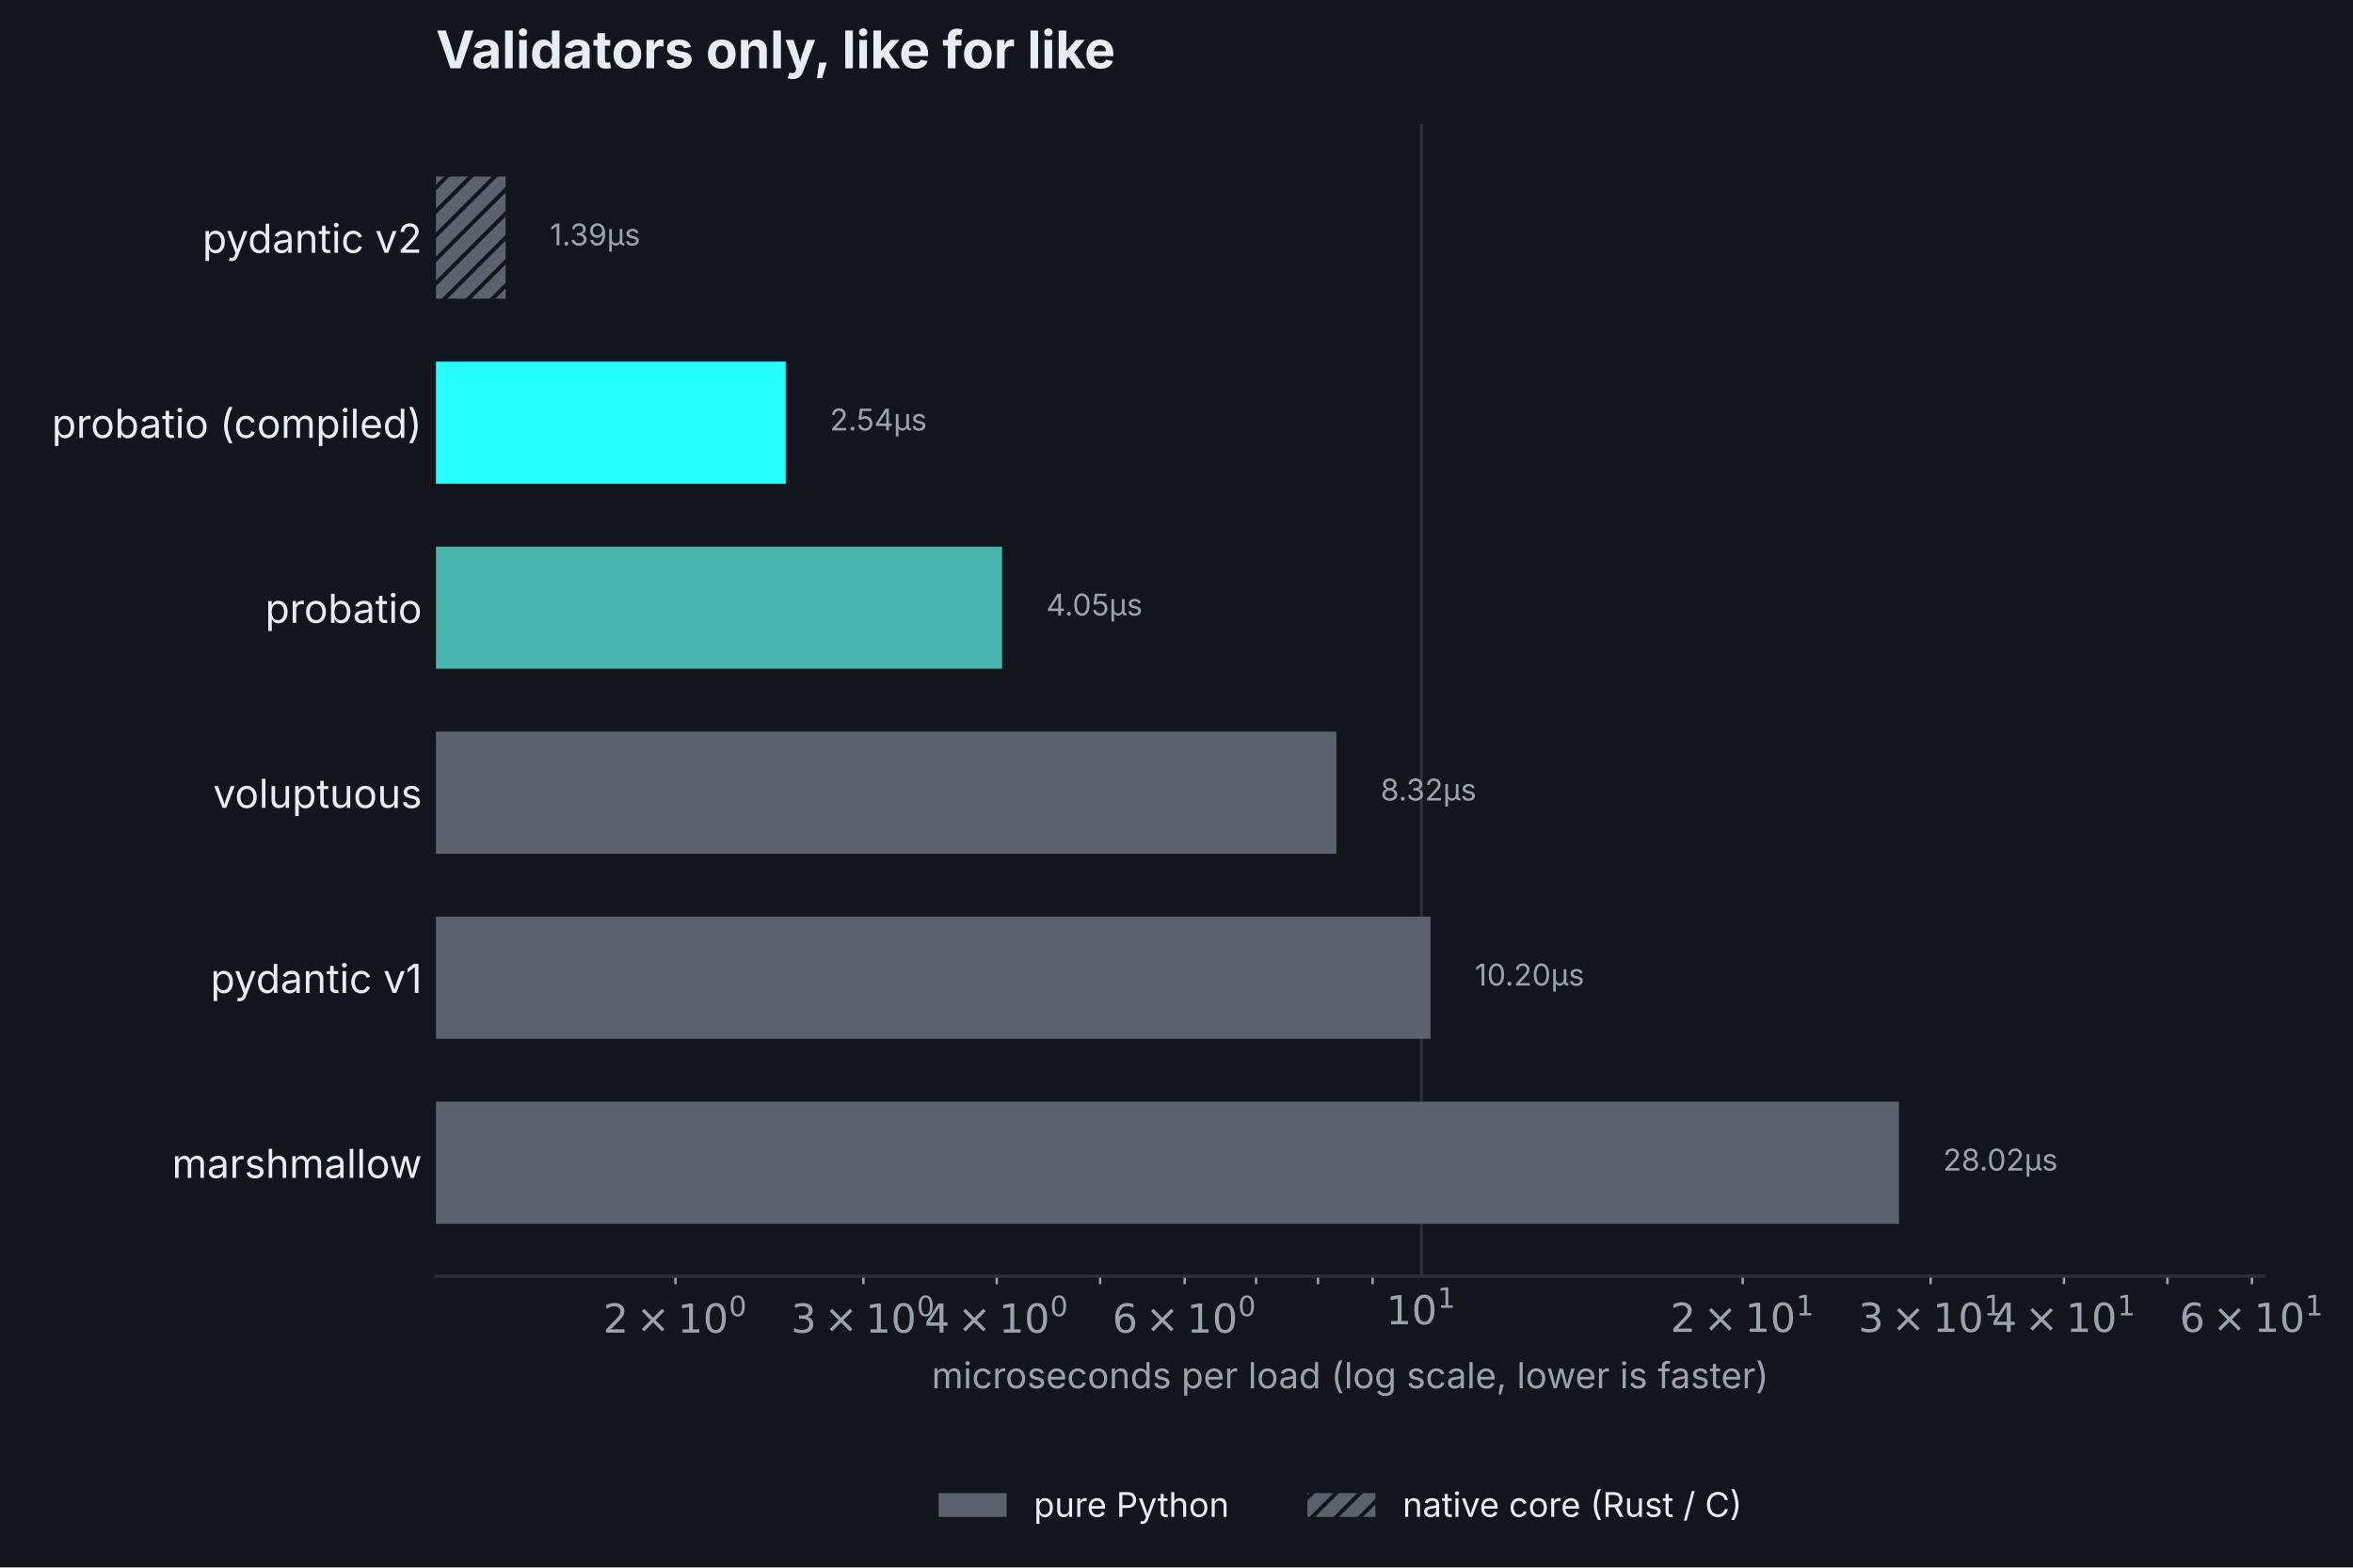
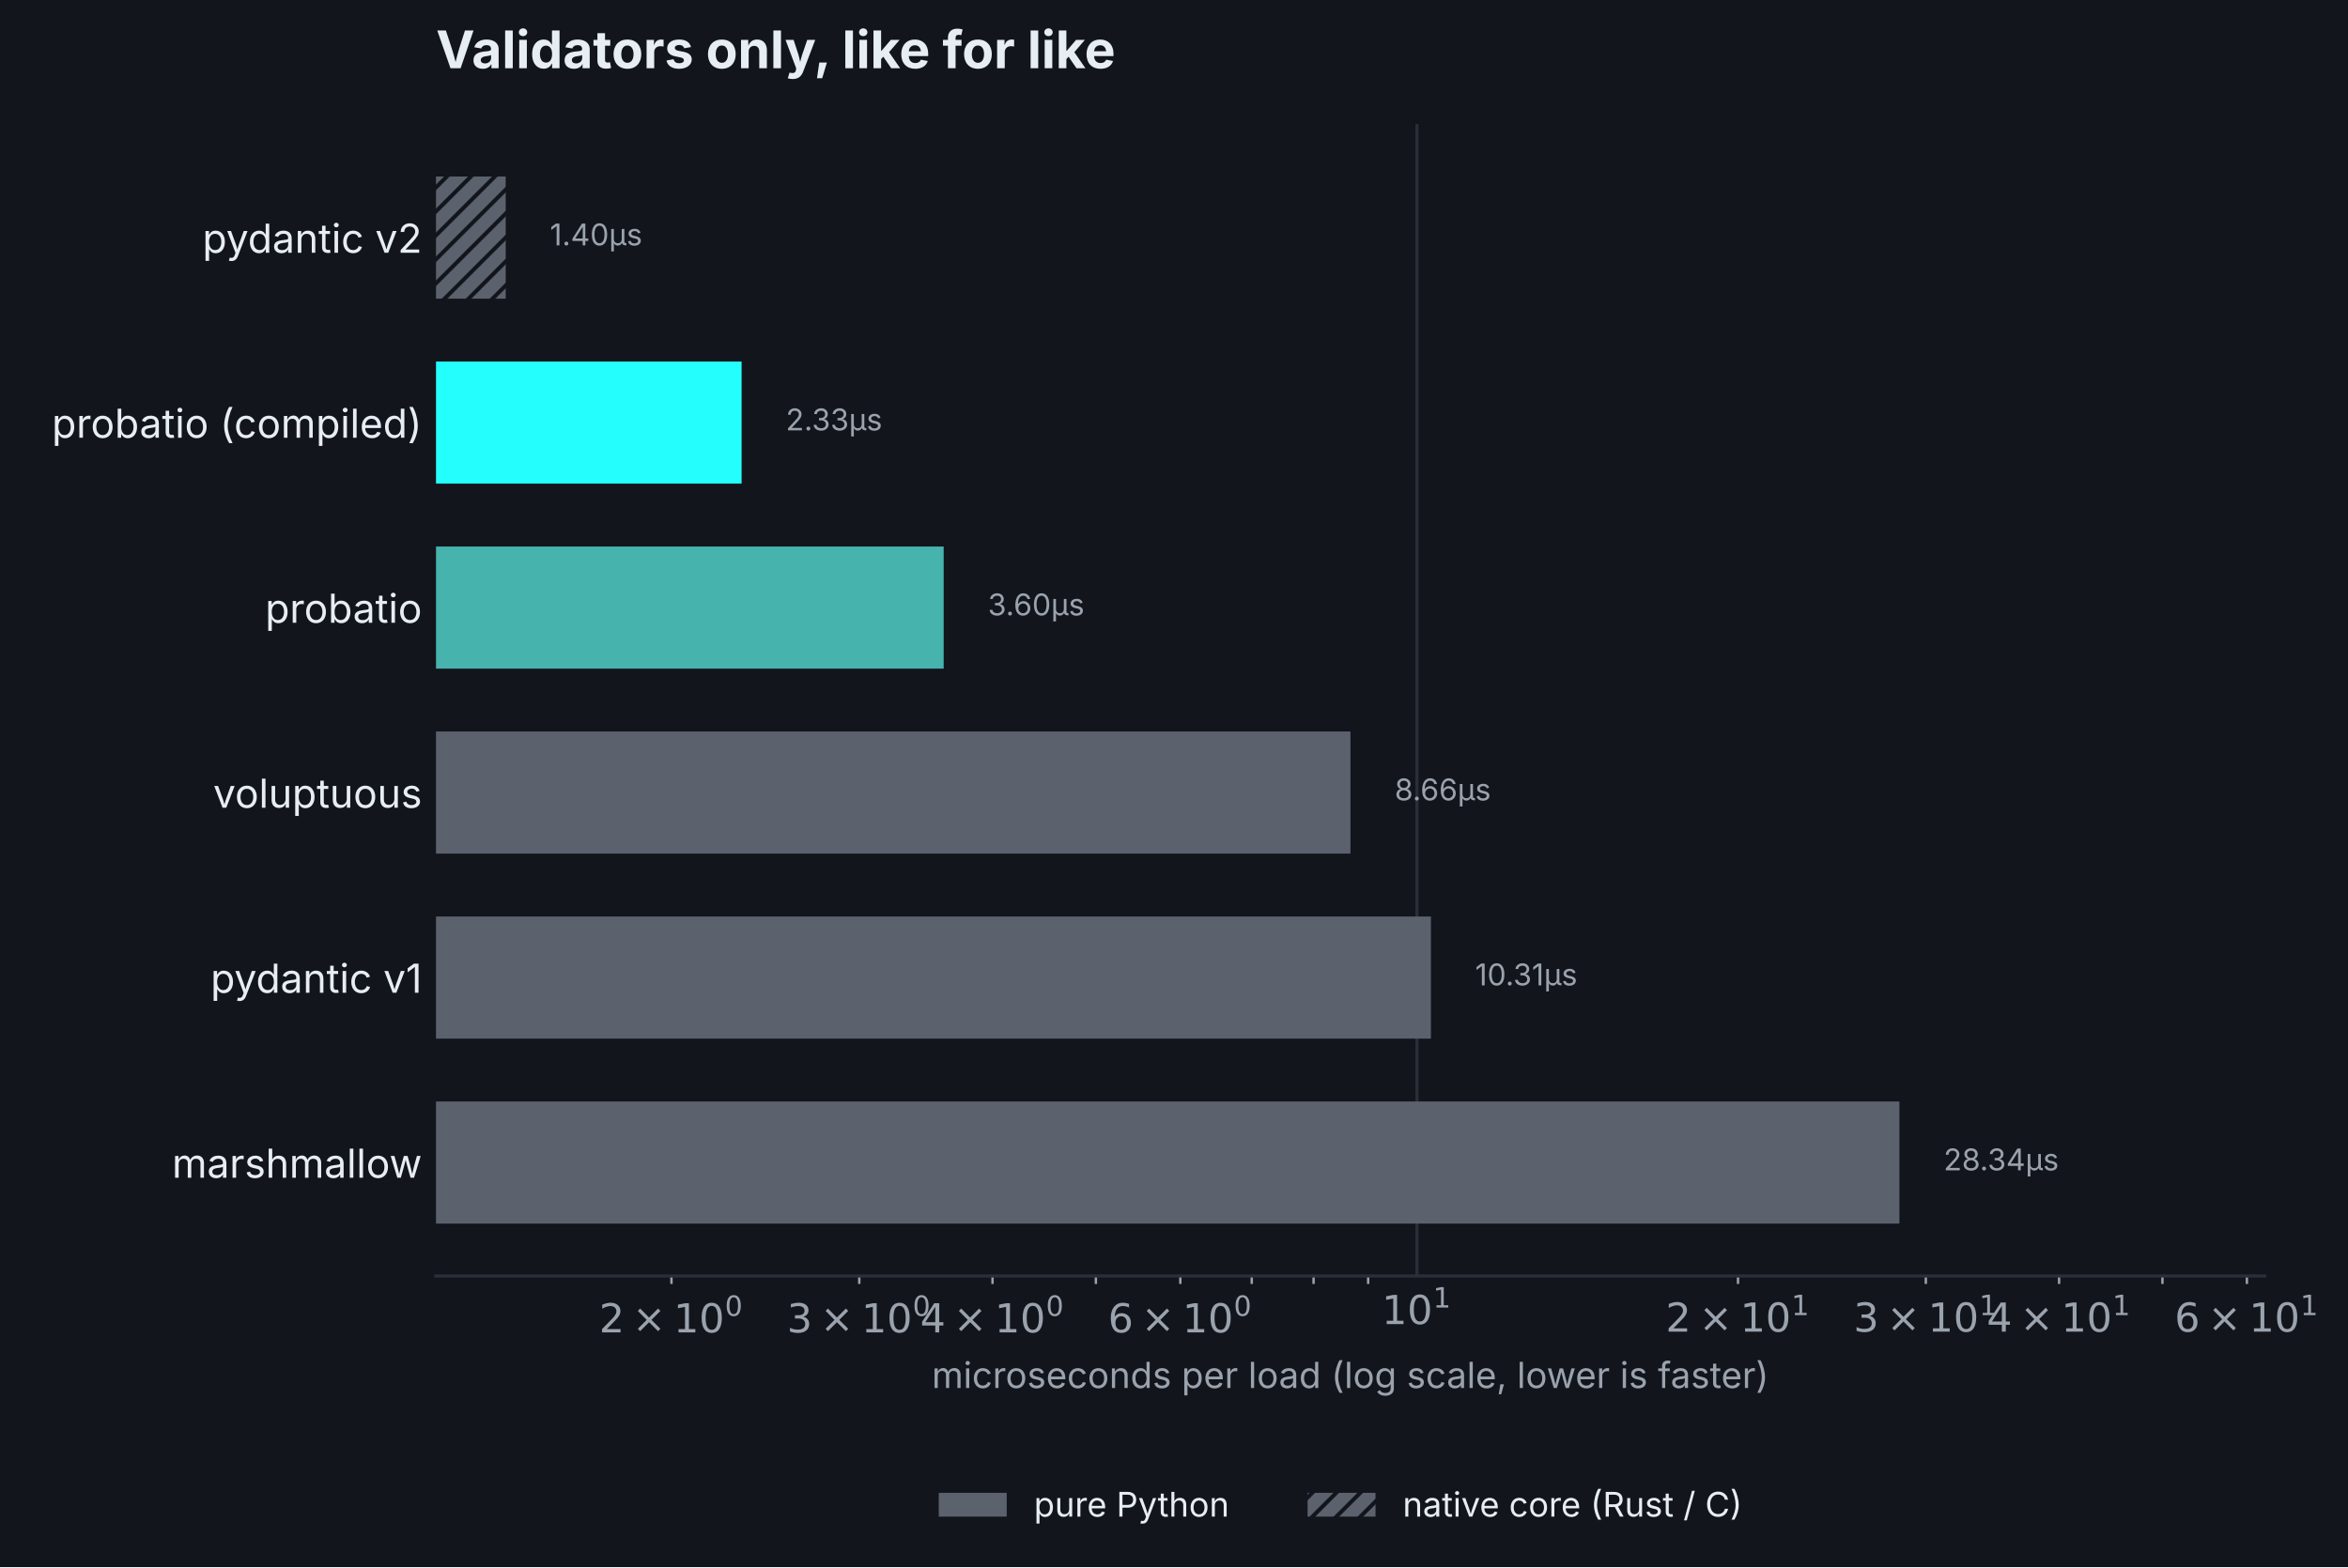
- <svg xmlns="http://www.w3.org/2000/svg" xmlns:xlink="http://www.w3.org/1999/xlink" width="588.826pt" height="392.243pt" viewBox="0 0 588.826 392.243" version="1.1">
+ <svg xmlns="http://www.w3.org/2000/svg" xmlns:xlink="http://www.w3.org/1999/xlink" width="587.519pt" height="392.243pt" viewBox="0 0 587.519 392.243" version="1.1">
  <defs>
    <style type="text/css">*{stroke-linejoin: round; stroke-linecap: butt}</style>
  </defs>
  <g id="figure_1">
    <g id="patch_1">
-       <path d="M 0 392.243 L 588.826 392.243 L 588.826 0 L 0 0 z " style="fill: #13151c" />
+       <path d="M 0 392.243 L 587.519 392.243 L 587.519 0 L 0 0 z " style="fill: #13151c" />
    </g>
    <g id="axes_1">
      <g id="patch_2">
        <path d="M 109.097 319.366 L 566.657 319.366 L 566.657 31.078 L 109.097 31.078 z " style="fill: #13151c" />
      </g>
      <g id="matplotlib.axis_1">
        <g id="xtick_1">
          <g id="line2d_1">
-             <path d="M 355.706 319.366 L 355.706 31.078 " clip-path="url(#p0ea0a0a56e)" style="fill: none; stroke: #2a2e38; stroke-width: 0.8; stroke-linecap: square" />
+             <path d="M 354.55 319.366 L 354.55 31.078 " clip-path="url(#pa98b50b79e)" style="fill: none; stroke: #2a2e38; stroke-width: 0.8; stroke-linecap: square" />
          </g>
          <g id="line2d_2" />
          <g id="text_1">
-             <g style="fill: #9aa3ad" transform="translate(346.906 332.166)">
+             <g style="fill: #9aa3ad" transform="translate(345.7501 332.166)">
              <text>
                <tspan x="0" y="-0.762" style="font-size: 10px; font-family: 'DejaVu Sans'; fill: #9aa3ad">1</tspan>
                <tspan x="6.362" y="-0.762" style="font-size: 10px; font-family: 'DejaVu Sans'; fill: #9aa3ad">0</tspan>
                <tspan x="12.82" y="-4.892" style="font-size: 7px; font-family: 'DejaVu Sans'; fill: #9aa3ad">1</tspan>
              </text>
            </g>
          </g>
        </g>
        <g id="xtick_2">
          <g id="line2d_3">
            <defs>
-               <path id="m26d7966458" d="M 0 0 L 0 2 " style="stroke: #9aa3ad; stroke-width: 0.6" />
+               <path id="m5e37f54fa0" d="M 0 0 L 0 2 " style="stroke: #9aa3ad; stroke-width: 0.6" />
            </defs>
            <g>
-               <use xlink:href="#m26d7966458" x="169.033" y="319.366" style="fill: #9aa3ad; stroke: #9aa3ad; stroke-width: 0.6" />
+               <use xlink:href="#m5e37f54fa0" x="168.012" y="319.366" style="fill: #9aa3ad; stroke: #9aa3ad; stroke-width: 0.6" />
            </g>
          </g>
          <g id="text_2">
-             <g style="fill: #9aa3ad" transform="translate(150.9329 334.166)">
+             <g style="fill: #9aa3ad" transform="translate(149.9124 334.166)">
              <text>
                <tspan x="0" y="-0.675" style="font-size: 10px; font-family: 'DejaVu Sans'; fill: #9aa3ad">2</tspan>
                <tspan x="8.311" y="-0.675" style="font-size: 10px; font-family: 'DejaVu Sans'; fill: #9aa3ad">×</tspan>
                <tspan x="18.638" y="-0.675" style="font-size: 10px; font-family: 'DejaVu Sans'; fill: #9aa3ad">1</tspan>
                <tspan x="25" y="-0.675" style="font-size: 10px; font-family: 'DejaVu Sans'; fill: #9aa3ad">0</tspan>
                <tspan x="31.458" y="-4.805" style="font-size: 7px; font-family: 'DejaVu Sans'; fill: #9aa3ad">0</tspan>
              </text>
            </g>
          </g>
        </g>
        <g id="xtick_3">
          <g id="line2d_4">
            <g>
-               <use xlink:href="#m26d7966458" x="216.061" y="319.366" style="fill: #9aa3ad; stroke: #9aa3ad; stroke-width: 0.6" />
+               <use xlink:href="#m5e37f54fa0" x="215.007" y="319.366" style="fill: #9aa3ad; stroke: #9aa3ad; stroke-width: 0.6" />
            </g>
          </g>
          <g id="text_3">
-             <g style="fill: #9aa3ad" transform="translate(197.9614 334.166)">
+             <g style="fill: #9aa3ad" transform="translate(196.9067 334.166)">
              <text>
                <tspan x="0" y="-0.675" style="font-size: 10px; font-family: 'DejaVu Sans'; fill: #9aa3ad">3</tspan>
                <tspan x="8.311" y="-0.675" style="font-size: 10px; font-family: 'DejaVu Sans'; fill: #9aa3ad">×</tspan>
                <tspan x="18.638" y="-0.675" style="font-size: 10px; font-family: 'DejaVu Sans'; fill: #9aa3ad">1</tspan>
                <tspan x="25" y="-0.675" style="font-size: 10px; font-family: 'DejaVu Sans'; fill: #9aa3ad">0</tspan>
                <tspan x="31.458" y="-4.805" style="font-size: 7px; font-family: 'DejaVu Sans'; fill: #9aa3ad">0</tspan>
              </text>
            </g>
          </g>
        </g>
        <g id="xtick_4">
          <g id="line2d_5">
            <g>
-               <use xlink:href="#m26d7966458" x="249.429" y="319.366" style="fill: #9aa3ad; stroke: #9aa3ad; stroke-width: 0.6" />
+               <use xlink:href="#m5e37f54fa0" x="248.35" y="319.366" style="fill: #9aa3ad; stroke: #9aa3ad; stroke-width: 0.6" />
            </g>
          </g>
          <g id="text_4">
-             <g style="fill: #9aa3ad" transform="translate(231.3286 334.166)">
+             <g style="fill: #9aa3ad" transform="translate(230.2498 334.166)">
              <text>
                <tspan x="0" y="-0.675" style="font-size: 10px; font-family: 'DejaVu Sans'; fill: #9aa3ad">4</tspan>
                <tspan x="8.311" y="-0.675" style="font-size: 10px; font-family: 'DejaVu Sans'; fill: #9aa3ad">×</tspan>
                <tspan x="18.638" y="-0.675" style="font-size: 10px; font-family: 'DejaVu Sans'; fill: #9aa3ad">1</tspan>
                <tspan x="25" y="-0.675" style="font-size: 10px; font-family: 'DejaVu Sans'; fill: #9aa3ad">0</tspan>
                <tspan x="31.458" y="-4.805" style="font-size: 7px; font-family: 'DejaVu Sans'; fill: #9aa3ad">0</tspan>
              </text>
            </g>
          </g>
        </g>
        <g id="xtick_5">
          <g id="line2d_6">
            <g>
-               <use xlink:href="#m26d7966458" x="275.31" y="319.366" style="fill: #9aa3ad; stroke: #9aa3ad; stroke-width: 0.6" />
+               <use xlink:href="#m5e37f54fa0" x="274.213" y="319.366" style="fill: #9aa3ad; stroke: #9aa3ad; stroke-width: 0.6" />
            </g>
          </g>
        </g>
        <g id="xtick_6">
          <g id="line2d_7">
            <g>
-               <use xlink:href="#m26d7966458" x="296.457" y="319.366" style="fill: #9aa3ad; stroke: #9aa3ad; stroke-width: 0.6" />
+               <use xlink:href="#m5e37f54fa0" x="295.344" y="319.366" style="fill: #9aa3ad; stroke: #9aa3ad; stroke-width: 0.6" />
            </g>
          </g>
          <g id="text_5">
-             <g style="fill: #9aa3ad" transform="translate(278.3571 334.166)">
+             <g style="fill: #9aa3ad" transform="translate(277.2442 334.166)">
              <text>
                <tspan x="0" y="-0.675" style="font-size: 10px; font-family: 'DejaVu Sans'; fill: #9aa3ad">6</tspan>
                <tspan x="8.311" y="-0.675" style="font-size: 10px; font-family: 'DejaVu Sans'; fill: #9aa3ad">×</tspan>
                <tspan x="18.638" y="-0.675" style="font-size: 10px; font-family: 'DejaVu Sans'; fill: #9aa3ad">1</tspan>
                <tspan x="25" y="-0.675" style="font-size: 10px; font-family: 'DejaVu Sans'; fill: #9aa3ad">0</tspan>
                <tspan x="31.458" y="-4.805" style="font-size: 7px; font-family: 'DejaVu Sans'; fill: #9aa3ad">0</tspan>
              </text>
            </g>
          </g>
        </g>
        <g id="xtick_7">
          <g id="line2d_8">
            <g>
-               <use xlink:href="#m26d7966458" x="314.336" y="319.366" style="fill: #9aa3ad; stroke: #9aa3ad; stroke-width: 0.6" />
+               <use xlink:href="#m5e37f54fa0" x="313.211" y="319.366" style="fill: #9aa3ad; stroke: #9aa3ad; stroke-width: 0.6" />
            </g>
          </g>
        </g>
        <g id="xtick_8">
          <g id="line2d_9">
            <g>
-               <use xlink:href="#m26d7966458" x="329.824" y="319.366" style="fill: #9aa3ad; stroke: #9aa3ad; stroke-width: 0.6" />
+               <use xlink:href="#m5e37f54fa0" x="328.687" y="319.366" style="fill: #9aa3ad; stroke: #9aa3ad; stroke-width: 0.6" />
            </g>
          </g>
        </g>
        <g id="xtick_9">
          <g id="line2d_10">
            <g>
-               <use xlink:href="#m26d7966458" x="343.486" y="319.366" style="fill: #9aa3ad; stroke: #9aa3ad; stroke-width: 0.6" />
+               <use xlink:href="#m5e37f54fa0" x="342.339" y="319.366" style="fill: #9aa3ad; stroke: #9aa3ad; stroke-width: 0.6" />
            </g>
          </g>
        </g>
        <g id="xtick_10">
          <g id="line2d_11">
            <g>
-               <use xlink:href="#m26d7966458" x="436.102" y="319.366" style="fill: #9aa3ad; stroke: #9aa3ad; stroke-width: 0.6" />
+               <use xlink:href="#m5e37f54fa0" x="434.888" y="319.366" style="fill: #9aa3ad; stroke: #9aa3ad; stroke-width: 0.6" />
            </g>
          </g>
          <g id="text_6">
-             <g style="fill: #9aa3ad" transform="translate(418.0017 334.066)">
+             <g style="fill: #9aa3ad" transform="translate(416.7876 334.066)">
              <text>
                <tspan x="0" y="-0.762" style="font-size: 10px; font-family: 'DejaVu Sans'; fill: #9aa3ad">2</tspan>
                <tspan x="8.311" y="-0.762" style="font-size: 10px; font-family: 'DejaVu Sans'; fill: #9aa3ad">×</tspan>
                <tspan x="18.638" y="-0.762" style="font-size: 10px; font-family: 'DejaVu Sans'; fill: #9aa3ad">1</tspan>
                <tspan x="25" y="-0.762" style="font-size: 10px; font-family: 'DejaVu Sans'; fill: #9aa3ad">0</tspan>
                <tspan x="31.458" y="-4.892" style="font-size: 7px; font-family: 'DejaVu Sans'; fill: #9aa3ad">1</tspan>
              </text>
            </g>
          </g>
        </g>
        <g id="xtick_11">
          <g id="line2d_12">
            <g>
-               <use xlink:href="#m26d7966458" x="483.13" y="319.366" style="fill: #9aa3ad; stroke: #9aa3ad; stroke-width: 0.6" />
+               <use xlink:href="#m5e37f54fa0" x="481.882" y="319.366" style="fill: #9aa3ad; stroke: #9aa3ad; stroke-width: 0.6" />
            </g>
          </g>
          <g id="text_7">
-             <g style="fill: #9aa3ad" transform="translate(465.0302 334.066)">
+             <g style="fill: #9aa3ad" transform="translate(463.782 334.066)">
              <text>
                <tspan x="0" y="-0.762" style="font-size: 10px; font-family: 'DejaVu Sans'; fill: #9aa3ad">3</tspan>
                <tspan x="8.311" y="-0.762" style="font-size: 10px; font-family: 'DejaVu Sans'; fill: #9aa3ad">×</tspan>
                <tspan x="18.638" y="-0.762" style="font-size: 10px; font-family: 'DejaVu Sans'; fill: #9aa3ad">1</tspan>
                <tspan x="25" y="-0.762" style="font-size: 10px; font-family: 'DejaVu Sans'; fill: #9aa3ad">0</tspan>
                <tspan x="31.458" y="-4.892" style="font-size: 7px; font-family: 'DejaVu Sans'; fill: #9aa3ad">1</tspan>
              </text>
            </g>
          </g>
        </g>
        <g id="xtick_12">
          <g id="line2d_13">
            <g>
-               <use xlink:href="#m26d7966458" x="516.497" y="319.366" style="fill: #9aa3ad; stroke: #9aa3ad; stroke-width: 0.6" />
+               <use xlink:href="#m5e37f54fa0" x="515.225" y="319.366" style="fill: #9aa3ad; stroke: #9aa3ad; stroke-width: 0.6" />
            </g>
          </g>
          <g id="text_8">
-             <g style="fill: #9aa3ad" transform="translate(498.3974 334.066)">
+             <g style="fill: #9aa3ad" transform="translate(497.125 334.066)">
              <text>
                <tspan x="0" y="-0.762" style="font-size: 10px; font-family: 'DejaVu Sans'; fill: #9aa3ad">4</tspan>
                <tspan x="8.311" y="-0.762" style="font-size: 10px; font-family: 'DejaVu Sans'; fill: #9aa3ad">×</tspan>
                <tspan x="18.638" y="-0.762" style="font-size: 10px; font-family: 'DejaVu Sans'; fill: #9aa3ad">1</tspan>
                <tspan x="25" y="-0.762" style="font-size: 10px; font-family: 'DejaVu Sans'; fill: #9aa3ad">0</tspan>
                <tspan x="31.458" y="-4.892" style="font-size: 7px; font-family: 'DejaVu Sans'; fill: #9aa3ad">1</tspan>
              </text>
            </g>
          </g>
        </g>
        <g id="xtick_13">
          <g id="line2d_14">
            <g>
-               <use xlink:href="#m26d7966458" x="542.379" y="319.366" style="fill: #9aa3ad; stroke: #9aa3ad; stroke-width: 0.6" />
+               <use xlink:href="#m5e37f54fa0" x="541.088" y="319.366" style="fill: #9aa3ad; stroke: #9aa3ad; stroke-width: 0.6" />
            </g>
          </g>
        </g>
        <g id="xtick_14">
          <g id="line2d_15">
            <g>
-               <use xlink:href="#m26d7966458" x="563.526" y="319.366" style="fill: #9aa3ad; stroke: #9aa3ad; stroke-width: 0.6" />
+               <use xlink:href="#m5e37f54fa0" x="562.219" y="319.366" style="fill: #9aa3ad; stroke: #9aa3ad; stroke-width: 0.6" />
            </g>
          </g>
          <g id="text_9">
-             <g style="fill: #9aa3ad" transform="translate(545.4259 334.066)">
+             <g style="fill: #9aa3ad" transform="translate(544.1194 334.066)">
              <text>
                <tspan x="0" y="-0.762" style="font-size: 10px; font-family: 'DejaVu Sans'; fill: #9aa3ad">6</tspan>
                <tspan x="8.311" y="-0.762" style="font-size: 10px; font-family: 'DejaVu Sans'; fill: #9aa3ad">×</tspan>
                <tspan x="18.638" y="-0.762" style="font-size: 10px; font-family: 'DejaVu Sans'; fill: #9aa3ad">1</tspan>
                <tspan x="25" y="-0.762" style="font-size: 10px; font-family: 'DejaVu Sans'; fill: #9aa3ad">0</tspan>
                <tspan x="31.458" y="-4.892" style="font-size: 7px; font-family: 'DejaVu Sans'; fill: #9aa3ad">1</tspan>
              </text>
            </g>
          </g>
        </g>
        <g id="text_10">
          <text style="font-size: 9px; font-family: 'Inter', 'Inter Variable', 'DejaVu Sans', sans-serif; text-anchor: middle; fill: #9aa3ad" x="337.877" y="347.407" transform="rotate(-0 337.8769 347.4069)">microseconds per load (log scale, lower is faster)</text>
        </g>
      </g>
      <g id="matplotlib.axis_2">
        <g id="ytick_1">
          <g id="line2d_16" />
          <g id="text_11">
            <text style="font-size: 10px; font-family: 'Inter', 'Inter Variable', 'DejaVu Sans', sans-serif; text-anchor: end; fill: #e6edf3" x="105.597" y="63.261" transform="rotate(-0 105.5969 63.26147)">pydantic v2</text>
          </g>
        </g>
        <g id="ytick_2">
          <g id="line2d_17" />
          <g id="text_12">
            <text style="font-size: 10px; font-family: 'Inter', 'Inter Variable', 'DejaVu Sans', sans-serif; text-anchor: end; fill: #e6edf3" x="105.597" y="109.565" transform="rotate(-0 105.5969 109.5654)">probatio (compiled)</text>
          </g>
        </g>
        <g id="ytick_3">
          <g id="line2d_18" />
          <g id="text_13">
            <text style="font-size: 10px; font-family: 'Inter', 'Inter Variable', 'DejaVu Sans', sans-serif; text-anchor: end; fill: #e6edf3" x="105.597" y="155.869" transform="rotate(-0 105.5969 155.8692)">probatio</text>
          </g>
        </g>
        <g id="ytick_4">
          <g id="line2d_19" />
          <g id="text_14">
            <text style="font-size: 10px; font-family: 'Inter', 'Inter Variable', 'DejaVu Sans', sans-serif; text-anchor: end; fill: #e6edf3" x="105.597" y="202.173" transform="rotate(-0 105.5969 202.1731)">voluptuous</text>
          </g>
        </g>
        <g id="ytick_5">
          <g id="line2d_20" />
          <g id="text_15">
            <text style="font-size: 10px; font-family: 'Inter', 'Inter Variable', 'DejaVu Sans', sans-serif; text-anchor: end; fill: #e6edf3" x="105.597" y="248.477" transform="rotate(-0 105.5969 248.477)">pydantic v1</text>
          </g>
        </g>
        <g id="ytick_6">
          <g id="line2d_21" />
          <g id="text_16">
            <text style="font-size: 10px; font-family: 'Inter', 'Inter Variable', 'DejaVu Sans', sans-serif; text-anchor: end; fill: #e6edf3" x="105.597" y="294.781" transform="rotate(-0 105.5969 294.7809)">marshmallow</text>
          </g>
        </g>
      </g>
      <g id="patch_3">
        <path d="M 109.097 319.366 L 566.657 319.366 " style="fill: none; stroke: #2a2e38; stroke-width: 0.8; stroke-linejoin: miter; stroke-linecap: square" />
      </g>
      <g id="patch_4">
-         <path d="M -266980.173 44.182 L 126.531 44.182 L 126.531 74.743 L -266980.173 74.743 z " clip-path="url(#p0ea0a0a56e)" style="fill: url(#h6ad55a82e1)" />
+         <path d="M -266787.536 44.182 L 126.534 44.182 L 126.534 74.743 L -266787.536 74.743 z " clip-path="url(#pa98b50b79e)" style="fill: url(#h4bf641449f)" />
      </g>
      <g id="patch_5">
-         <path d="M -266980.173 90.486 L 196.623 90.486 L 196.623 121.046 L -266980.173 121.046 z " clip-path="url(#p0ea0a0a56e)" style="fill: #24fefd" />
+         <path d="M -266787.536 90.486 L 185.561 90.486 L 185.561 121.046 L -266787.536 121.046 z " clip-path="url(#pa98b50b79e)" style="fill: #24fefd" />
      </g>
      <g id="patch_6">
-         <path d="M -266980.173 136.79 L 250.766 136.79 L 250.766 167.35 L -266980.173 167.35 z " clip-path="url(#p0ea0a0a56e)" style="fill: #46b3ac" />
+         <path d="M -266787.536 136.79 L 236.129 136.79 L 236.129 167.35 L -266787.536 167.35 z " clip-path="url(#pa98b50b79e)" style="fill: #46b3ac" />
      </g>
      <g id="patch_7">
-         <path d="M -266980.173 183.094 L 334.426 183.094 L 334.426 213.654 L -266980.173 213.654 z " clip-path="url(#p0ea0a0a56e)" style="fill: #5b626d" />
+         <path d="M -266787.536 183.094 L 337.913 183.094 L 337.913 213.654 L -266787.536 213.654 z " clip-path="url(#pa98b50b79e)" style="fill: #5b626d" />
      </g>
      <g id="patch_8">
-         <path d="M -266980.173 229.398 L 357.997 229.398 L 357.997 259.958 L -266980.173 259.958 z " clip-path="url(#p0ea0a0a56e)" style="fill: #5b626d" />
+         <path d="M -266787.536 229.398 L 358.048 229.398 L 358.048 259.958 L -266787.536 259.958 z " clip-path="url(#pa98b50b79e)" style="fill: #5b626d" />
      </g>
      <g id="patch_9">
-         <path d="M -266980.173 275.701 L 475.206 275.701 L 475.206 306.262 L -266980.173 306.262 z " clip-path="url(#p0ea0a0a56e)" style="fill: #5b626d" />
+         <path d="M -266787.536 275.701 L 475.273 275.701 L 475.273 306.262 L -266787.536 306.262 z " clip-path="url(#pa98b50b79e)" style="fill: #5b626d" />
      </g>
      <g id="text_17">
-         <text style="font-size: 7.5px; font-family: 'Inter', 'Inter Variable', 'DejaVu Sans', sans-serif; text-anchor: start; fill: #9aa3ad" x="137.585" y="61.41" transform="rotate(-0 137.5854 61.41049)">1.39µs</text>
+         <text style="font-size: 7.5px; font-family: 'Inter', 'Inter Variable', 'DejaVu Sans', sans-serif; text-anchor: start; fill: #9aa3ad" x="137.581" y="61.41" transform="rotate(-0 137.5805 61.41049)">1.40µs</text>
      </g>
      <g id="text_18">
-         <text style="font-size: 7.5px; font-family: 'Inter', 'Inter Variable', 'DejaVu Sans', sans-serif; text-anchor: start; fill: #9aa3ad" x="207.678" y="107.714" transform="rotate(-0 207.6778 107.7144)">2.54µs</text>
+         <text style="font-size: 7.5px; font-family: 'Inter', 'Inter Variable', 'DejaVu Sans', sans-serif; text-anchor: start; fill: #9aa3ad" x="196.608" y="107.714" transform="rotate(-0 196.6078 107.7144)">2.33µs</text>
      </g>
      <g id="text_19">
-         <text style="font-size: 7.5px; font-family: 'Inter', 'Inter Variable', 'DejaVu Sans', sans-serif; text-anchor: start; fill: #9aa3ad" x="261.821" y="154.018" transform="rotate(-0 261.8209 154.0183)">4.05µs</text>
+         <text style="font-size: 7.5px; font-family: 'Inter', 'Inter Variable', 'DejaVu Sans', sans-serif; text-anchor: start; fill: #9aa3ad" x="247.176" y="154.018" transform="rotate(-0 247.1759 154.0183)">3.60µs</text>
      </g>
      <g id="text_20">
-         <text style="font-size: 7.5px; font-family: 'Inter', 'Inter Variable', 'DejaVu Sans', sans-serif; text-anchor: start; fill: #9aa3ad" x="345.48" y="200.322" transform="rotate(-0 345.4804 200.3222)">8.32µs</text>
+         <text style="font-size: 7.5px; font-family: 'Inter', 'Inter Variable', 'DejaVu Sans', sans-serif; text-anchor: start; fill: #9aa3ad" x="348.96" y="200.322" transform="rotate(-0 348.9596 200.3222)">8.66µs</text>
      </g>
      <g id="text_21">
-         <text style="font-size: 7.5px; font-family: 'Inter', 'Inter Variable', 'DejaVu Sans', sans-serif; text-anchor: start; fill: #9aa3ad" x="369.052" y="246.626" transform="rotate(-0 369.052 246.626)">10.20µs</text>
+         <text style="font-size: 7.5px; font-family: 'Inter', 'Inter Variable', 'DejaVu Sans', sans-serif; text-anchor: start; fill: #9aa3ad" x="369.095" y="246.626" transform="rotate(-0 369.0946 246.626)">10.31µs</text>
      </g>
      <g id="text_22">
-         <text style="font-size: 7.5px; font-family: 'Inter', 'Inter Variable', 'DejaVu Sans', sans-serif; text-anchor: start; fill: #9aa3ad" x="486.261" y="292.93" transform="rotate(-0 486.2612 292.9299)">28.02µs</text>
+         <text style="font-size: 7.5px; font-family: 'Inter', 'Inter Variable', 'DejaVu Sans', sans-serif; text-anchor: start; fill: #9aa3ad" x="486.319" y="292.93" transform="rotate(-0 486.3194 292.9299)">28.34µs</text>
      </g>
      <g id="text_23">
        <text style="font-weight: 700; font-size: 13px; font-family: 'Inter', 'Inter Variable', 'DejaVu Sans', sans-serif; text-anchor: start; fill: #e6edf3" x="109.097" y="17.078" transform="rotate(-0 109.0969 17.07797)">Validators only, like for like</text>
      </g>
      <g id="legend_1">
        <g id="patch_10">
          <path d="M 234.899 379.601 L 251.899 379.601 L 251.899 373.651 L 234.899 373.651 z " style="fill: #5b626d" />
        </g>
        <g id="text_24">
          <text style="font-size: 8.5px; font-family: 'Inter', 'Inter Variable', 'DejaVu Sans', sans-serif; text-anchor: start; fill: #e6edf3" x="258.699" y="379.601" transform="rotate(-0 258.6987 379.6007)">pure Python</text>
        </g>
        <g id="patch_11">
-           <path d="M 327.183 379.601 L 344.183 379.601 L 344.183 373.651 L 327.183 373.651 z " style="fill: url(#h6ad55a82e1)" />
+           <path d="M 327.183 379.601 L 344.183 379.601 L 344.183 373.651 L 327.183 373.651 z " style="fill: url(#h4bf641449f)" />
        </g>
        <g id="text_25">
          <text style="font-size: 8.5px; font-family: 'Inter', 'Inter Variable', 'DejaVu Sans', sans-serif; text-anchor: start; fill: #e6edf3" x="350.983" y="379.601" transform="rotate(-0 350.9835 379.6007)">native core (Rust / C)</text>
        </g>
      </g>
    </g>
  </g>
  <defs>
-     <clipPath id="p0ea0a0a56e">
+     <clipPath id="pa98b50b79e">
      <rect x="109.097" y="31.078" width="457.56" height="288.288" />
    </clipPath>
  </defs>
  <defs>
-     <pattern id="h6ad55a82e1" patternUnits="userSpaceOnUse" x="0" y="0" width="72" height="72">
+     <pattern id="h4bf641449f" patternUnits="userSpaceOnUse" x="0" y="0" width="72" height="72">
      <rect x="0" y="0" width="73" height="73" fill="#5b626d" />
      <path d="M -36 36 L 36 -36 M -33 39 L 39 -33 M -30 42 L 42 -30 M -27 45 L 45 -27 M -24 48 L 48 -24 M -21 51 L 51 -21 M -18 54 L 54 -18 M -15 57 L 57 -15 M -12 60 L 60 -12 M -9 63 L 63 -9 M -6 66 L 66 -6 M -3 69 L 69 -3 M 0 72 L 72 0 M 3 75 L 75 3 M 6 78 L 78 6 M 9 81 L 81 9 M 12 84 L 84 12 M 15 87 L 87 15 M 18 90 L 90 18 M 21 93 L 93 21 M 24 96 L 96 24 M 27 99 L 99 27 M 30 102 L 102 30 M 33 105 L 105 33 M 36 108 L 108 36 " style="fill: #13151c; stroke: #13151c; stroke-width: 1.0; stroke-linecap: butt; stroke-linejoin: miter" />
    </pattern>
  </defs>
</svg>
